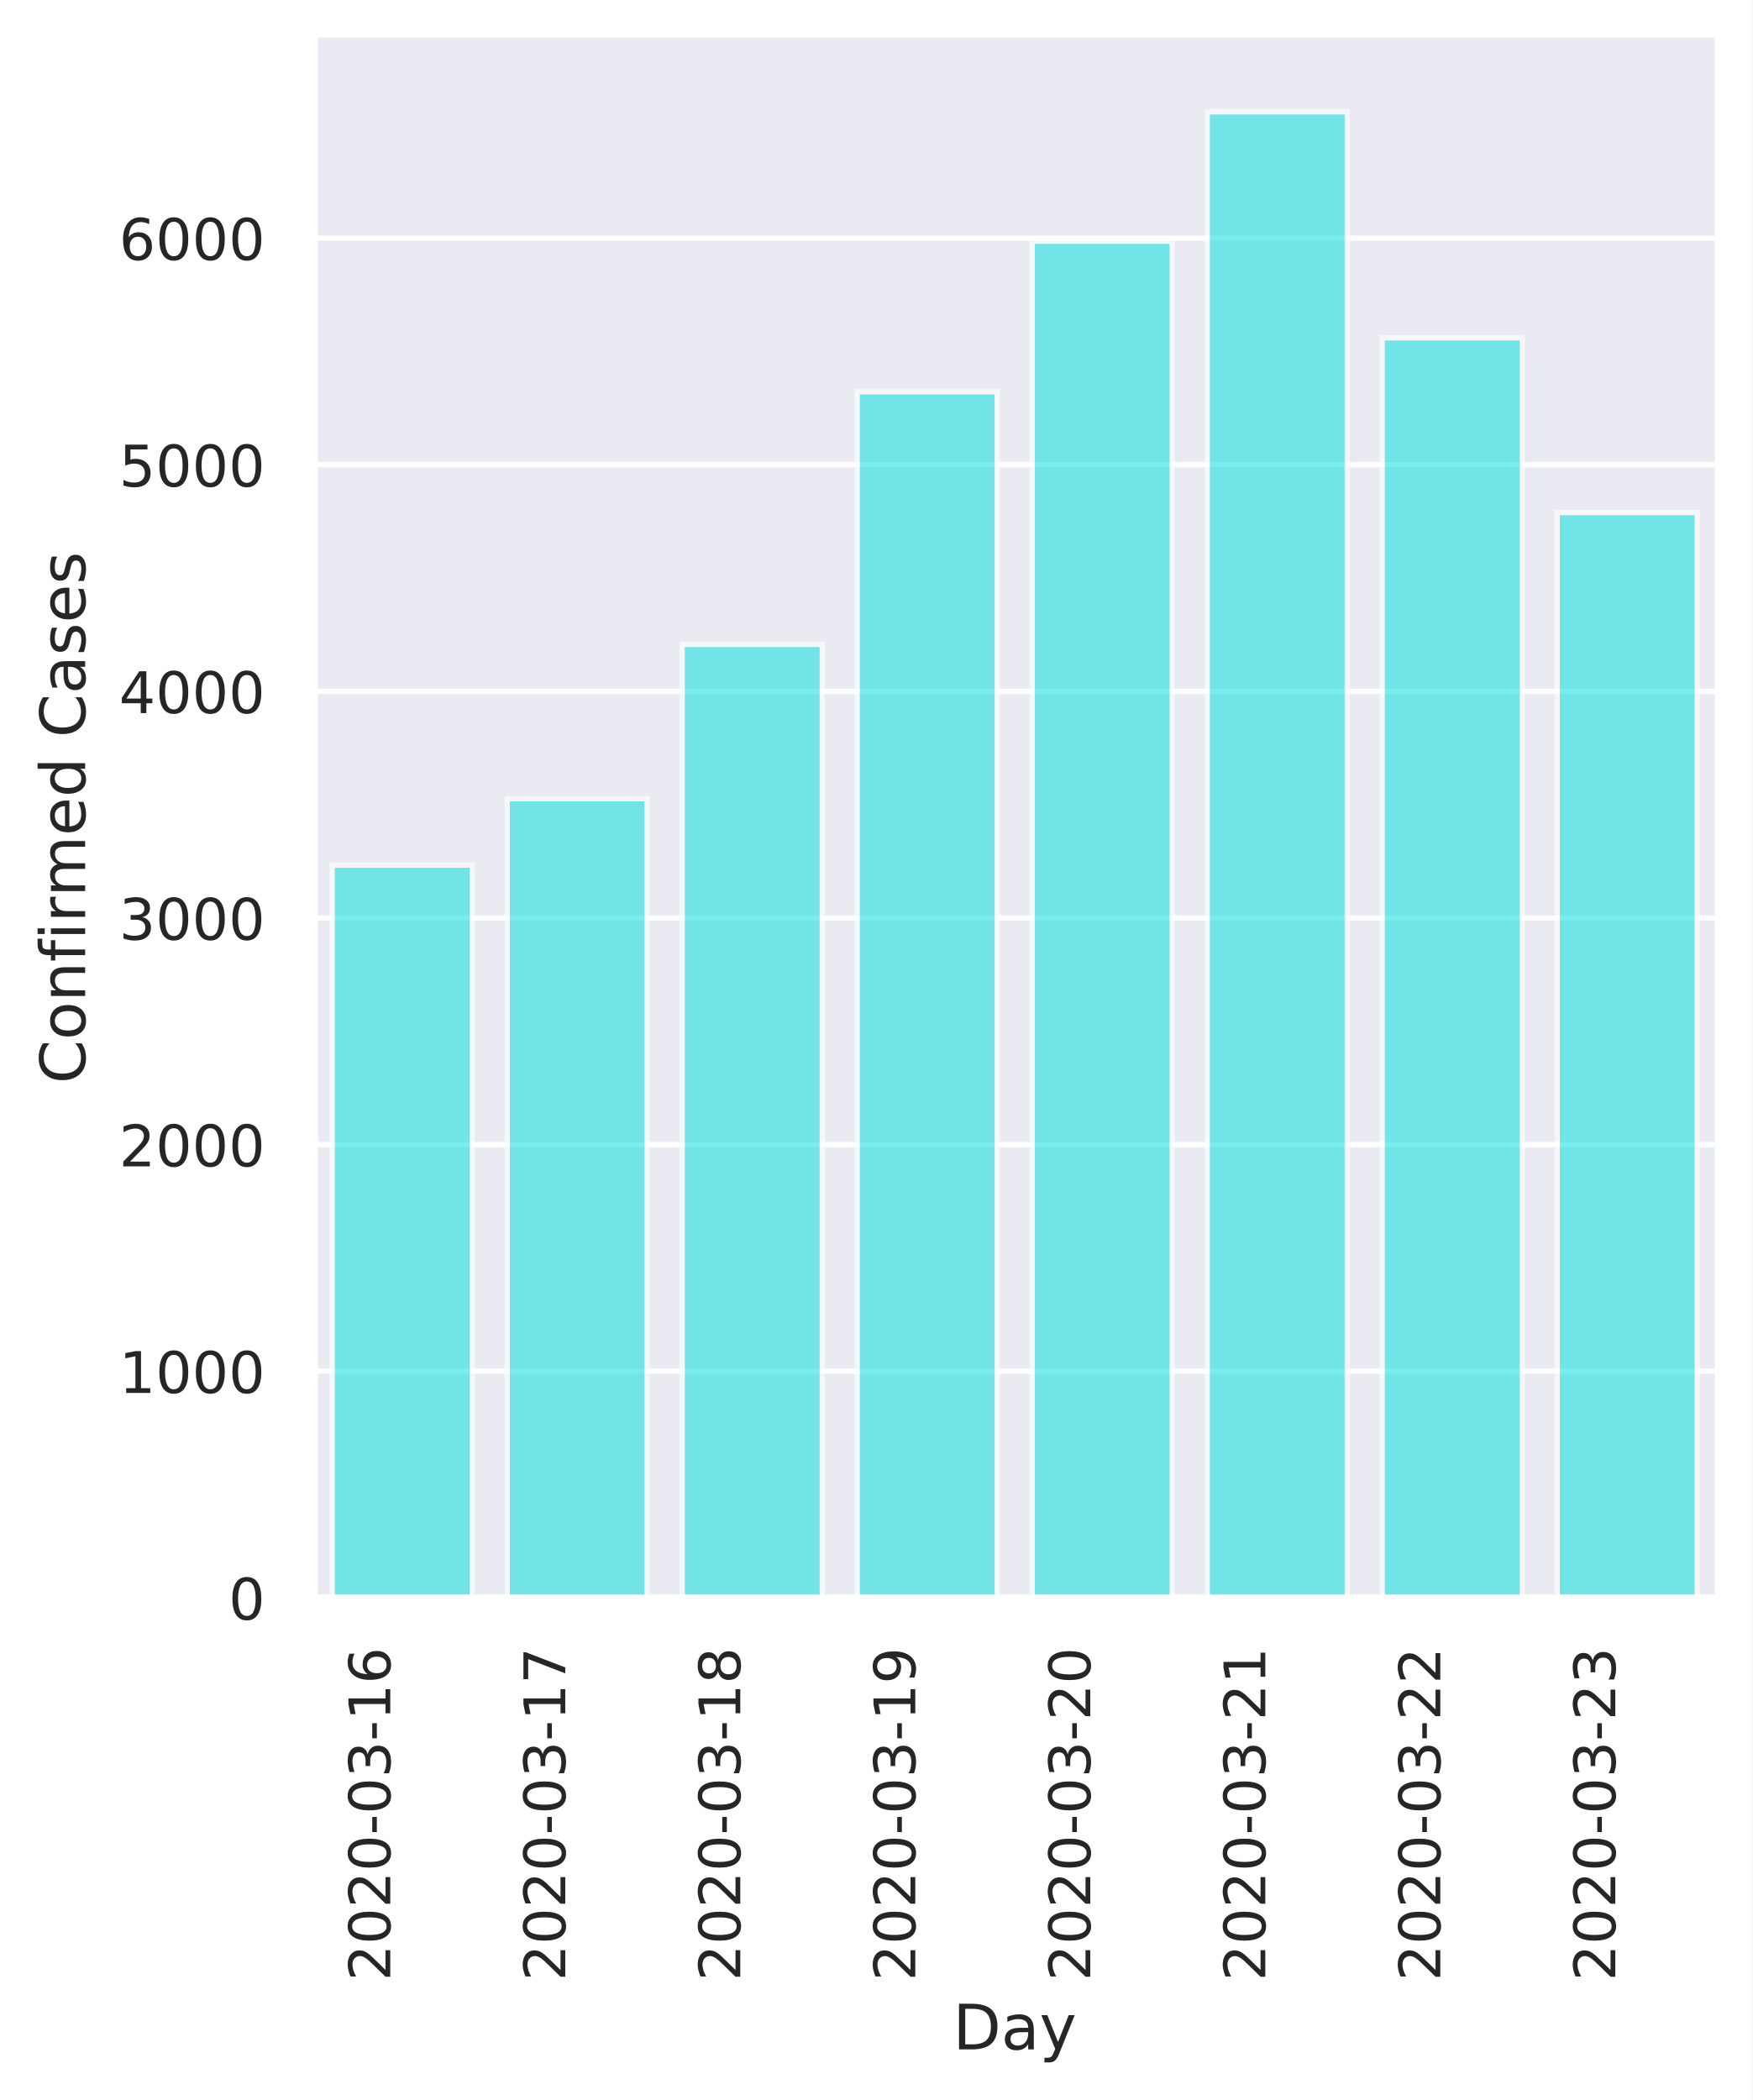
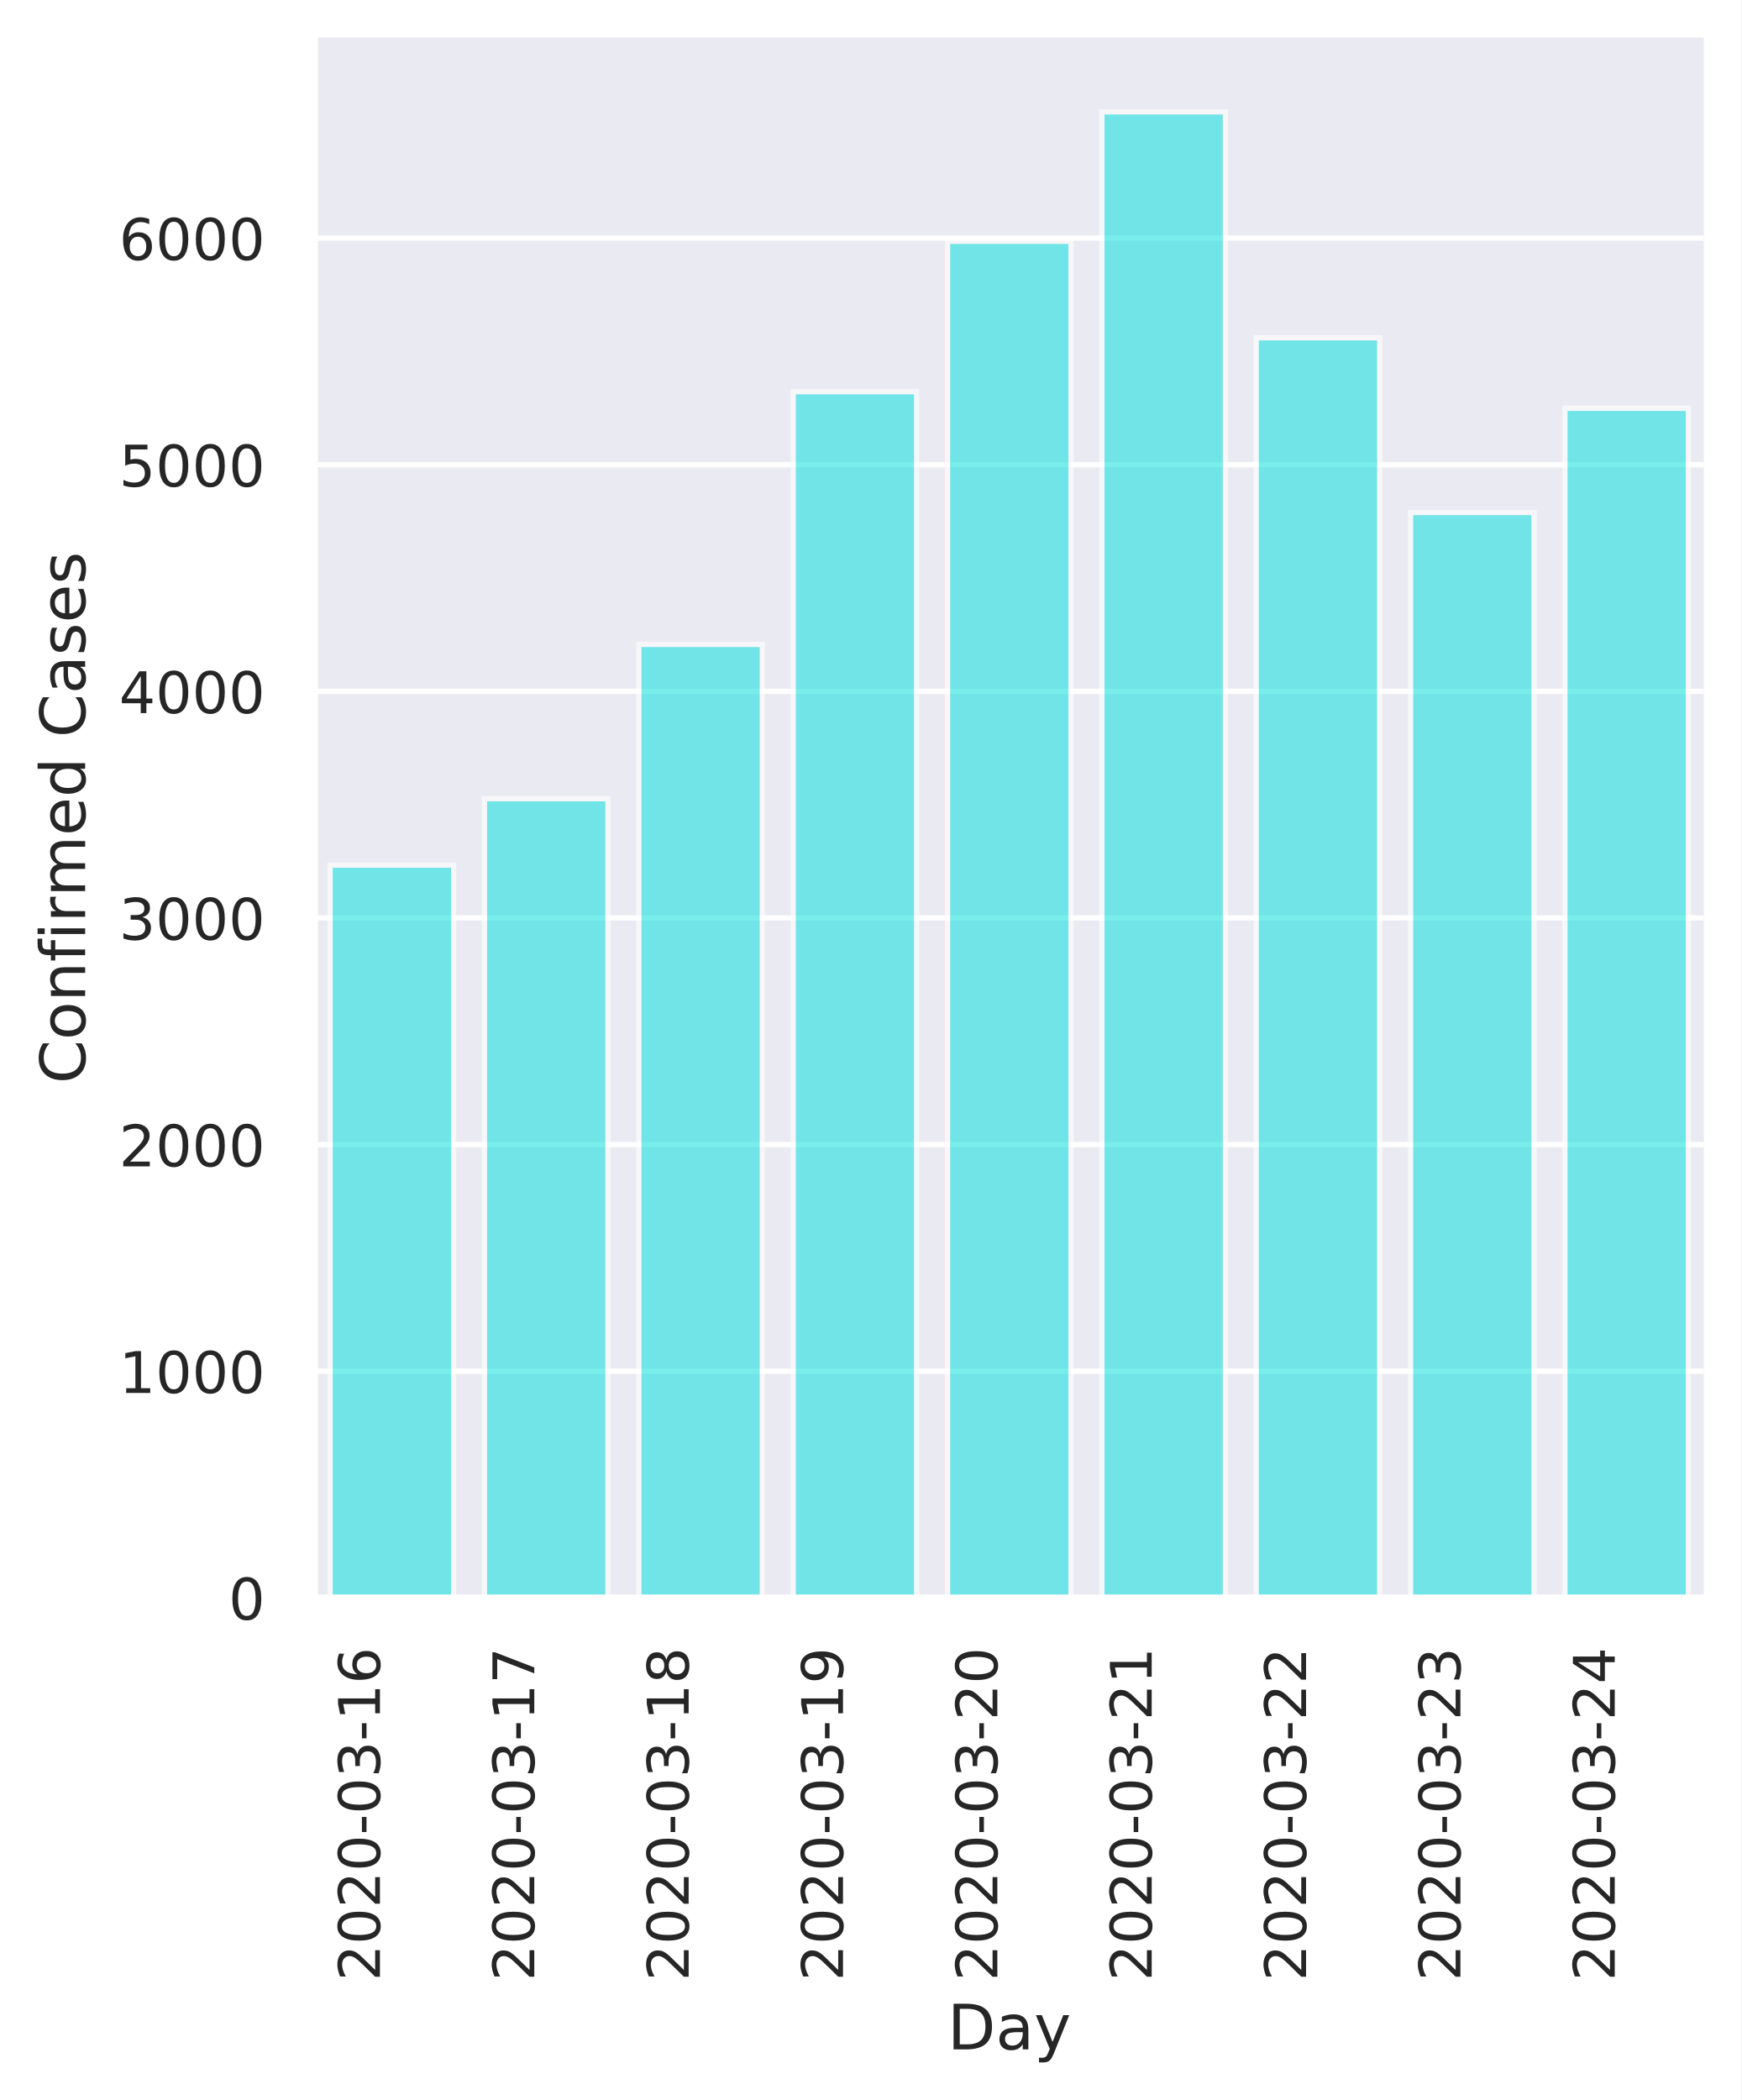
- <svg xmlns="http://www.w3.org/2000/svg" xmlns:xlink="http://www.w3.org/1999/xlink" height="402.421pt" version="1.1" viewBox="0 0 335.81 402.421" width="335.81pt">
+ <svg xmlns="http://www.w3.org/2000/svg" xmlns:xlink="http://www.w3.org/1999/xlink" height="402.421pt" version="1.1" viewBox="0 0 333.738 402.421" width="333.738pt">
  <defs>
    <style type="text/css">
*{stroke-linecap:butt;stroke-linejoin:round;}
  </style>
  </defs>
  <g id="figure_1">
    <g id="patch_1">
-       <path d="M 0 402.421  L 335.81 402.421  L 335.81 0  L 0 0  z " style="fill:#ffffff;" />
+       <path d="M 0 402.421  L 333.738 402.421  L 333.738 0  L 0 0  z " style="fill:#ffffff;" />
    </g>
    <g id="axes_1">
      <g id="patch_2">
-         <path d="M 60.309 306.18  L 328.61 306.18  L 328.61 7.2  L 60.309 7.2  z " style="fill:#eaeaf2;" />
+         <path d="M 60.309 306.18  L 326.538 306.18  L 326.538 7.2  L 60.309 7.2  z " style="fill:#eaeaf2;" />
      </g>
      <g id="matplotlib.axis_1">
        <g id="xtick_1">
          <g id="text_1">
            <defs>
              <path d="M 19.188 8.297  L 53.609 8.297  L 53.609 0  L 7.328 0  L 7.328 8.297  Q 12.938 14.109 22.625 23.891  Q 32.328 33.688 34.812 36.531  Q 39.547 41.844 41.422 45.531  Q 43.312 49.219 43.312 52.781  Q 43.312 58.594 39.234 62.25  Q 35.156 65.922 28.609 65.922  Q 23.969 65.922 18.812 64.312  Q 13.672 62.703 7.812 59.422  L 7.812 69.391  Q 13.766 71.781 18.938 73  Q 24.125 74.219 28.422 74.219  Q 39.75 74.219 46.484 68.547  Q 53.219 62.891 53.219 53.422  Q 53.219 48.922 51.531 44.891  Q 49.859 40.875 45.406 35.406  Q 44.188 33.984 37.641 27.219  Q 31.109 20.453 19.188 8.297  z " id="DejaVuSans-50" />
              <path d="M 31.781 66.406  Q 24.172 66.406 20.328 58.906  Q 16.5 51.422 16.5 36.375  Q 16.5 21.391 20.328 13.891  Q 24.172 6.391 31.781 6.391  Q 39.453 6.391 43.281 13.891  Q 47.125 21.391 47.125 36.375  Q 47.125 51.422 43.281 58.906  Q 39.453 66.406 31.781 66.406  z M 31.781 74.219  Q 44.047 74.219 50.516 64.516  Q 56.984 54.828 56.984 36.375  Q 56.984 17.969 50.516 8.266  Q 44.047 -1.422 31.781 -1.422  Q 19.531 -1.422 13.062 8.266  Q 6.594 17.969 6.594 36.375  Q 6.594 54.828 13.062 64.516  Q 19.531 74.219 31.781 74.219  z " id="DejaVuSans-48" />
              <path d="M 4.891 31.391  L 31.203 31.391  L 31.203 23.391  L 4.891 23.391  z " id="DejaVuSans-45" />
              <path d="M 40.578 39.312  Q 47.656 37.797 51.625 33  Q 55.609 28.219 55.609 21.188  Q 55.609 10.406 48.188 4.484  Q 40.766 -1.422 27.094 -1.422  Q 22.516 -1.422 17.656 -0.516  Q 12.797 0.391 7.625 2.203  L 7.625 11.719  Q 11.719 9.328 16.594 8.109  Q 21.484 6.891 26.812 6.891  Q 36.078 6.891 40.938 10.547  Q 45.797 14.203 45.797 21.188  Q 45.797 27.641 41.281 31.266  Q 36.766 34.906 28.719 34.906  L 20.219 34.906  L 20.219 43.016  L 29.109 43.016  Q 36.375 43.016 40.234 45.922  Q 44.094 48.828 44.094 54.297  Q 44.094 59.906 40.109 62.906  Q 36.141 65.922 28.719 65.922  Q 24.656 65.922 20.016 65.031  Q 15.375 64.156 9.812 62.312  L 9.812 71.094  Q 15.438 72.656 20.344 73.438  Q 25.25 74.219 29.594 74.219  Q 40.828 74.219 47.359 69.109  Q 53.906 64.016 53.906 55.328  Q 53.906 49.266 50.438 45.094  Q 46.969 40.922 40.578 39.312  z " id="DejaVuSans-51" />
              <path d="M 12.406 8.297  L 28.516 8.297  L 28.516 63.922  L 10.984 60.406  L 10.984 69.391  L 28.422 72.906  L 38.281 72.906  L 38.281 8.297  L 54.391 8.297  L 54.391 0  L 12.406 0  z " id="DejaVuSans-49" />
              <path d="M 33.016 40.375  Q 26.375 40.375 22.484 35.828  Q 18.609 31.297 18.609 23.391  Q 18.609 15.531 22.484 10.953  Q 26.375 6.391 33.016 6.391  Q 39.656 6.391 43.531 10.953  Q 47.406 15.531 47.406 23.391  Q 47.406 31.297 43.531 35.828  Q 39.656 40.375 33.016 40.375  z M 52.594 71.297  L 52.594 62.312  Q 48.875 64.062 45.094 64.984  Q 41.312 65.922 37.594 65.922  Q 27.828 65.922 22.672 59.328  Q 17.531 52.734 16.797 39.406  Q 19.672 43.656 24.016 45.922  Q 28.375 48.188 33.594 48.188  Q 44.578 48.188 50.953 41.516  Q 57.328 34.859 57.328 23.391  Q 57.328 12.156 50.688 5.359  Q 44.047 -1.422 33.016 -1.422  Q 20.359 -1.422 13.672 8.266  Q 6.984 17.969 6.984 36.375  Q 6.984 53.656 15.188 63.938  Q 23.391 74.219 37.203 74.219  Q 40.922 74.219 44.703 73.484  Q 48.484 72.75 52.594 71.297  z " id="DejaVuSans-54" />
            </defs>
-             <g style="fill:#262626;" transform="translate(74.7899 379.6072)rotate(-90)scale(0.11 -0.11)">
+             <g style="fill:#262626;" transform="translate(72.81163 379.6072)rotate(-90)scale(0.11 -0.11)">
              <use xlink:href="#DejaVuSans-50" />
              <use x="63.623" xlink:href="#DejaVuSans-48" />
              <use x="127.246" xlink:href="#DejaVuSans-50" />
              <use x="190.869" xlink:href="#DejaVuSans-48" />
              <use x="254.492" xlink:href="#DejaVuSans-45" />
              <use x="290.576" xlink:href="#DejaVuSans-48" />
              <use x="354.199" xlink:href="#DejaVuSans-51" />
              <use x="417.822" xlink:href="#DejaVuSans-45" />
              <use x="453.906" xlink:href="#DejaVuSans-49" />
              <use x="517.529" xlink:href="#DejaVuSans-54" />
            </g>
          </g>
        </g>
        <g id="xtick_2">
          <g id="text_2">
            <defs>
              <path d="M 8.203 72.906  L 55.078 72.906  L 55.078 68.703  L 28.609 0  L 18.312 0  L 43.219 64.594  L 8.203 64.594  z " id="DejaVuSans-55" />
            </defs>
-             <g style="fill:#262626;" transform="translate(108.3275 379.6072)rotate(-90)scale(0.11 -0.11)">
+             <g style="fill:#262626;" transform="translate(102.3927 379.6072)rotate(-90)scale(0.11 -0.11)">
              <use xlink:href="#DejaVuSans-50" />
              <use x="63.623" xlink:href="#DejaVuSans-48" />
              <use x="127.246" xlink:href="#DejaVuSans-50" />
              <use x="190.869" xlink:href="#DejaVuSans-48" />
              <use x="254.492" xlink:href="#DejaVuSans-45" />
              <use x="290.576" xlink:href="#DejaVuSans-48" />
              <use x="354.199" xlink:href="#DejaVuSans-51" />
              <use x="417.822" xlink:href="#DejaVuSans-45" />
              <use x="453.906" xlink:href="#DejaVuSans-49" />
              <use x="517.529" xlink:href="#DejaVuSans-55" />
            </g>
          </g>
        </g>
        <g id="xtick_3">
          <g id="text_3">
            <defs>
              <path d="M 31.781 34.625  Q 24.75 34.625 20.719 30.859  Q 16.703 27.094 16.703 20.516  Q 16.703 13.922 20.719 10.156  Q 24.75 6.391 31.781 6.391  Q 38.812 6.391 42.859 10.172  Q 46.922 13.969 46.922 20.516  Q 46.922 27.094 42.891 30.859  Q 38.875 34.625 31.781 34.625  z M 21.922 38.812  Q 15.578 40.375 12.031 44.719  Q 8.5 49.078 8.5 55.328  Q 8.5 64.062 14.719 69.141  Q 20.953 74.219 31.781 74.219  Q 42.672 74.219 48.875 69.141  Q 55.078 64.062 55.078 55.328  Q 55.078 49.078 51.531 44.719  Q 48 40.375 41.703 38.812  Q 48.828 37.156 52.797 32.312  Q 56.781 27.484 56.781 20.516  Q 56.781 9.906 50.312 4.234  Q 43.844 -1.422 31.781 -1.422  Q 19.734 -1.422 13.25 4.234  Q 6.781 9.906 6.781 20.516  Q 6.781 27.484 10.781 32.312  Q 14.797 37.156 21.922 38.812  z M 18.312 54.391  Q 18.312 48.734 21.844 45.562  Q 25.391 42.391 31.781 42.391  Q 38.141 42.391 41.719 45.562  Q 45.312 48.734 45.312 54.391  Q 45.312 60.062 41.719 63.234  Q 38.141 66.406 31.781 66.406  Q 25.391 66.406 21.844 63.234  Q 18.312 60.062 18.312 54.391  z " id="DejaVuSans-56" />
            </defs>
-             <g style="fill:#262626;" transform="translate(141.8651 379.6072)rotate(-90)scale(0.11 -0.11)">
+             <g style="fill:#262626;" transform="translate(131.9738 379.6072)rotate(-90)scale(0.11 -0.11)">
              <use xlink:href="#DejaVuSans-50" />
              <use x="63.623" xlink:href="#DejaVuSans-48" />
              <use x="127.246" xlink:href="#DejaVuSans-50" />
              <use x="190.869" xlink:href="#DejaVuSans-48" />
              <use x="254.492" xlink:href="#DejaVuSans-45" />
              <use x="290.576" xlink:href="#DejaVuSans-48" />
              <use x="354.199" xlink:href="#DejaVuSans-51" />
              <use x="417.822" xlink:href="#DejaVuSans-45" />
              <use x="453.906" xlink:href="#DejaVuSans-49" />
              <use x="517.529" xlink:href="#DejaVuSans-56" />
            </g>
          </g>
        </g>
        <g id="xtick_4">
          <g id="text_4">
            <defs>
              <path d="M 10.984 1.516  L 10.984 10.5  Q 14.703 8.734 18.5 7.812  Q 22.312 6.891 25.984 6.891  Q 35.75 6.891 40.891 13.453  Q 46.047 20.016 46.781 33.406  Q 43.953 29.203 39.594 26.953  Q 35.25 24.703 29.984 24.703  Q 19.047 24.703 12.672 31.312  Q 6.297 37.938 6.297 49.422  Q 6.297 60.641 12.938 67.422  Q 19.578 74.219 30.609 74.219  Q 43.266 74.219 49.922 64.516  Q 56.594 54.828 56.594 36.375  Q 56.594 19.141 48.406 8.859  Q 40.234 -1.422 26.422 -1.422  Q 22.703 -1.422 18.891 -0.688  Q 15.094 0.047 10.984 1.516  z M 30.609 32.422  Q 37.25 32.422 41.125 36.953  Q 45.016 41.5 45.016 49.422  Q 45.016 57.281 41.125 61.844  Q 37.25 66.406 30.609 66.406  Q 23.969 66.406 20.094 61.844  Q 16.219 57.281 16.219 49.422  Q 16.219 41.5 20.094 36.953  Q 23.969 32.422 30.609 32.422  z " id="DejaVuSans-57" />
            </defs>
-             <g style="fill:#262626;" transform="translate(175.4028 379.6072)rotate(-90)scale(0.11 -0.11)">
+             <g style="fill:#262626;" transform="translate(161.5549 379.6072)rotate(-90)scale(0.11 -0.11)">
              <use xlink:href="#DejaVuSans-50" />
              <use x="63.623" xlink:href="#DejaVuSans-48" />
              <use x="127.246" xlink:href="#DejaVuSans-50" />
              <use x="190.869" xlink:href="#DejaVuSans-48" />
              <use x="254.492" xlink:href="#DejaVuSans-45" />
              <use x="290.576" xlink:href="#DejaVuSans-48" />
              <use x="354.199" xlink:href="#DejaVuSans-51" />
              <use x="417.822" xlink:href="#DejaVuSans-45" />
              <use x="453.906" xlink:href="#DejaVuSans-49" />
              <use x="517.529" xlink:href="#DejaVuSans-57" />
            </g>
          </g>
        </g>
        <g id="xtick_5">
          <g id="text_5">
-             <g style="fill:#262626;" transform="translate(208.9404 379.6072)rotate(-90)scale(0.11 -0.11)">
+             <g style="fill:#262626;" transform="translate(191.136 379.6072)rotate(-90)scale(0.11 -0.11)">
              <use xlink:href="#DejaVuSans-50" />
              <use x="63.623" xlink:href="#DejaVuSans-48" />
              <use x="127.246" xlink:href="#DejaVuSans-50" />
              <use x="190.869" xlink:href="#DejaVuSans-48" />
              <use x="254.492" xlink:href="#DejaVuSans-45" />
              <use x="290.576" xlink:href="#DejaVuSans-48" />
              <use x="354.199" xlink:href="#DejaVuSans-51" />
              <use x="417.822" xlink:href="#DejaVuSans-45" />
              <use x="453.906" xlink:href="#DejaVuSans-50" />
              <use x="517.529" xlink:href="#DejaVuSans-48" />
            </g>
          </g>
        </g>
        <g id="xtick_6">
          <g id="text_6">
-             <g style="fill:#262626;" transform="translate(242.478 379.6072)rotate(-90)scale(0.11 -0.11)">
+             <g style="fill:#262626;" transform="translate(220.717 379.6072)rotate(-90)scale(0.11 -0.11)">
              <use xlink:href="#DejaVuSans-50" />
              <use x="63.623" xlink:href="#DejaVuSans-48" />
              <use x="127.246" xlink:href="#DejaVuSans-50" />
              <use x="190.869" xlink:href="#DejaVuSans-48" />
              <use x="254.492" xlink:href="#DejaVuSans-45" />
              <use x="290.576" xlink:href="#DejaVuSans-48" />
              <use x="354.199" xlink:href="#DejaVuSans-51" />
              <use x="417.822" xlink:href="#DejaVuSans-45" />
              <use x="453.906" xlink:href="#DejaVuSans-50" />
              <use x="517.529" xlink:href="#DejaVuSans-49" />
            </g>
          </g>
        </g>
        <g id="xtick_7">
          <g id="text_7">
-             <g style="fill:#262626;" transform="translate(276.0156 379.6072)rotate(-90)scale(0.11 -0.11)">
+             <g style="fill:#262626;" transform="translate(250.2981 379.6072)rotate(-90)scale(0.11 -0.11)">
              <use xlink:href="#DejaVuSans-50" />
              <use x="63.623" xlink:href="#DejaVuSans-48" />
              <use x="127.246" xlink:href="#DejaVuSans-50" />
              <use x="190.869" xlink:href="#DejaVuSans-48" />
              <use x="254.492" xlink:href="#DejaVuSans-45" />
              <use x="290.576" xlink:href="#DejaVuSans-48" />
              <use x="354.199" xlink:href="#DejaVuSans-51" />
              <use x="417.822" xlink:href="#DejaVuSans-45" />
              <use x="453.906" xlink:href="#DejaVuSans-50" />
              <use x="517.529" xlink:href="#DejaVuSans-50" />
            </g>
          </g>
        </g>
        <g id="xtick_8">
          <g id="text_8">
-             <g style="fill:#262626;" transform="translate(309.5532 379.6072)rotate(-90)scale(0.11 -0.11)">
+             <g style="fill:#262626;" transform="translate(279.8792 379.6072)rotate(-90)scale(0.11 -0.11)">
              <use xlink:href="#DejaVuSans-50" />
              <use x="63.623" xlink:href="#DejaVuSans-48" />
              <use x="127.246" xlink:href="#DejaVuSans-50" />
              <use x="190.869" xlink:href="#DejaVuSans-48" />
              <use x="254.492" xlink:href="#DejaVuSans-45" />
              <use x="290.576" xlink:href="#DejaVuSans-48" />
              <use x="354.199" xlink:href="#DejaVuSans-51" />
              <use x="417.822" xlink:href="#DejaVuSans-45" />
              <use x="453.906" xlink:href="#DejaVuSans-50" />
              <use x="517.529" xlink:href="#DejaVuSans-51" />
            </g>
          </g>
        </g>
-         <g id="text_9">
+         <g id="xtick_9">
+           <g id="text_9">
+             <defs>
+               <path d="M 37.797 64.312  L 12.891 25.391  L 37.797 25.391  z M 35.203 72.906  L 47.609 72.906  L 47.609 25.391  L 58.016 25.391  L 58.016 17.188  L 47.609 17.188  L 47.609 0  L 37.797 0  L 37.797 17.188  L 4.891 17.188  L 4.891 26.703  z " id="DejaVuSans-52" />
+             </defs>
+             <g style="fill:#262626;" transform="translate(309.4603 379.6072)rotate(-90)scale(0.11 -0.11)">
+               <use xlink:href="#DejaVuSans-50" />
+               <use x="63.623" xlink:href="#DejaVuSans-48" />
+               <use x="127.246" xlink:href="#DejaVuSans-50" />
+               <use x="190.869" xlink:href="#DejaVuSans-48" />
+               <use x="254.492" xlink:href="#DejaVuSans-45" />
+               <use x="290.576" xlink:href="#DejaVuSans-48" />
+               <use x="354.199" xlink:href="#DejaVuSans-51" />
+               <use x="417.822" xlink:href="#DejaVuSans-45" />
+               <use x="453.906" xlink:href="#DejaVuSans-50" />
+               <use x="517.529" xlink:href="#DejaVuSans-52" />
+             </g>
+           </g>
+         </g>
+         <g id="text_10">
          <defs>
            <path d="M 19.672 64.797  L 19.672 8.109  L 31.594 8.109  Q 46.688 8.109 53.688 14.938  Q 60.688 21.781 60.688 36.531  Q 60.688 51.172 53.688 57.984  Q 46.688 64.797 31.594 64.797  z M 9.812 72.906  L 30.078 72.906  Q 51.266 72.906 61.172 64.094  Q 71.094 55.281 71.094 36.531  Q 71.094 17.672 61.125 8.828  Q 51.172 0 30.078 0  L 9.812 0  z " id="DejaVuSans-68" />
            <path d="M 34.281 27.484  Q 23.391 27.484 19.188 25  Q 14.984 22.516 14.984 16.5  Q 14.984 11.719 18.141 8.906  Q 21.297 6.109 26.703 6.109  Q 34.188 6.109 38.703 11.406  Q 43.219 16.703 43.219 25.484  L 43.219 27.484  z M 52.203 31.203  L 52.203 0  L 43.219 0  L 43.219 8.297  Q 40.141 3.328 35.547 0.953  Q 30.953 -1.422 24.312 -1.422  Q 15.922 -1.422 10.953 3.297  Q 6 8.016 6 15.922  Q 6 25.141 12.172 29.828  Q 18.359 34.516 30.609 34.516  L 43.219 34.516  L 43.219 35.406  Q 43.219 41.609 39.141 45  Q 35.062 48.391 27.688 48.391  Q 23 48.391 18.547 47.266  Q 14.109 46.141 10.016 43.891  L 10.016 52.203  Q 14.938 54.109 19.578 55.047  Q 24.219 56 28.609 56  Q 40.484 56 46.344 49.844  Q 52.203 43.703 52.203 31.203  z " id="DejaVuSans-97" />
            <path d="M 32.172 -5.078  Q 28.375 -14.844 24.75 -17.812  Q 21.141 -20.797 15.094 -20.797  L 7.906 -20.797  L 7.906 -13.281  L 13.188 -13.281  Q 16.891 -13.281 18.938 -11.516  Q 21 -9.766 23.484 -3.219  L 25.094 0.875  L 2.984 54.688  L 12.5 54.688  L 29.594 11.922  L 46.688 54.688  L 56.203 54.688  z " id="DejaVuSans-121" />
          </defs>
-           <g style="fill:#262626;" transform="translate(182.6111 392.7253)scale(0.12 -0.12)">
+           <g style="fill:#262626;" transform="translate(181.5755 392.7253)scale(0.12 -0.12)">
            <use xlink:href="#DejaVuSans-68" />
            <use x="77.002" xlink:href="#DejaVuSans-97" />
            <use x="138.281" xlink:href="#DejaVuSans-121" />
          </g>
        </g>
      </g>
      <g id="matplotlib.axis_2">
        <g id="ytick_1">
          <g id="line2d_1">
-             <path clip-path="url(#pa2f8662aeb)" d="M 60.309 306.18  L 328.61 306.18  " style="fill:none;stroke:#ffffff;stroke-linecap:round;" />
-           </g>
-           <g id="text_10">
+             <path clip-path="url(#p6ecfb52e91)" d="M 60.309 306.18  L 326.538 306.18  " style="fill:none;stroke:#ffffff;stroke-linecap:round;" />
+           </g>
+           <g id="text_11">
            <g style="fill:#262626;" transform="translate(43.81 310.3591)scale(0.11 -0.11)">
              <use xlink:href="#DejaVuSans-48" />
            </g>
          </g>
        </g>
        <g id="ytick_2">
          <g id="line2d_2">
-             <path clip-path="url(#pa2f8662aeb)" d="M 60.309 262.754  L 328.61 262.754  " style="fill:none;stroke:#ffffff;stroke-linecap:round;" />
-           </g>
-           <g id="text_11">
+             <path clip-path="url(#p6ecfb52e91)" d="M 60.309 262.754  L 326.538 262.754  " style="fill:none;stroke:#ffffff;stroke-linecap:round;" />
+           </g>
+           <g id="text_12">
            <g style="fill:#262626;" transform="translate(22.81375 266.9334)scale(0.11 -0.11)">
              <use xlink:href="#DejaVuSans-49" />
              <use x="63.623" xlink:href="#DejaVuSans-48" />
              <use x="127.246" xlink:href="#DejaVuSans-48" />
              <use x="190.869" xlink:href="#DejaVuSans-48" />
            </g>
          </g>
        </g>
        <g id="ytick_3">
          <g id="line2d_3">
-             <path clip-path="url(#pa2f8662aeb)" d="M 60.309 219.328  L 328.61 219.328  " style="fill:none;stroke:#ffffff;stroke-linecap:round;" />
-           </g>
-           <g id="text_12">
+             <path clip-path="url(#p6ecfb52e91)" d="M 60.309 219.328  L 326.538 219.328  " style="fill:none;stroke:#ffffff;stroke-linecap:round;" />
+           </g>
+           <g id="text_13">
            <g style="fill:#262626;" transform="translate(22.81375 223.5076)scale(0.11 -0.11)">
              <use xlink:href="#DejaVuSans-50" />
              <use x="63.623" xlink:href="#DejaVuSans-48" />
              <use x="127.246" xlink:href="#DejaVuSans-48" />
              <use x="190.869" xlink:href="#DejaVuSans-48" />
            </g>
          </g>
        </g>
        <g id="ytick_4">
          <g id="line2d_4">
-             <path clip-path="url(#pa2f8662aeb)" d="M 60.309 175.903  L 328.61 175.903  " style="fill:none;stroke:#ffffff;stroke-linecap:round;" />
-           </g>
-           <g id="text_13">
+             <path clip-path="url(#p6ecfb52e91)" d="M 60.309 175.903  L 326.538 175.903  " style="fill:none;stroke:#ffffff;stroke-linecap:round;" />
+           </g>
+           <g id="text_14">
            <g style="fill:#262626;" transform="translate(22.81375 180.0818)scale(0.11 -0.11)">
              <use xlink:href="#DejaVuSans-51" />
              <use x="63.623" xlink:href="#DejaVuSans-48" />
              <use x="127.246" xlink:href="#DejaVuSans-48" />
              <use x="190.869" xlink:href="#DejaVuSans-48" />
            </g>
          </g>
        </g>
        <g id="ytick_5">
          <g id="line2d_5">
-             <path clip-path="url(#pa2f8662aeb)" d="M 60.309 132.477  L 328.61 132.477  " style="fill:none;stroke:#ffffff;stroke-linecap:round;" />
-           </g>
-           <g id="text_14">
-             <defs>
-               <path d="M 37.797 64.312  L 12.891 25.391  L 37.797 25.391  z M 35.203 72.906  L 47.609 72.906  L 47.609 25.391  L 58.016 25.391  L 58.016 17.188  L 47.609 17.188  L 47.609 0  L 37.797 0  L 37.797 17.188  L 4.891 17.188  L 4.891 26.703  z " id="DejaVuSans-52" />
-             </defs>
+             <path clip-path="url(#p6ecfb52e91)" d="M 60.309 132.477  L 326.538 132.477  " style="fill:none;stroke:#ffffff;stroke-linecap:round;" />
+           </g>
+           <g id="text_15">
            <g style="fill:#262626;" transform="translate(22.81375 136.656)scale(0.11 -0.11)">
              <use xlink:href="#DejaVuSans-52" />
              <use x="63.623" xlink:href="#DejaVuSans-48" />
              <use x="127.246" xlink:href="#DejaVuSans-48" />
              <use x="190.869" xlink:href="#DejaVuSans-48" />
            </g>
          </g>
        </g>
        <g id="ytick_6">
          <g id="line2d_6">
-             <path clip-path="url(#pa2f8662aeb)" d="M 60.309 89.051  L 328.61 89.051  " style="fill:none;stroke:#ffffff;stroke-linecap:round;" />
-           </g>
-           <g id="text_15">
+             <path clip-path="url(#p6ecfb52e91)" d="M 60.309 89.051  L 326.538 89.051  " style="fill:none;stroke:#ffffff;stroke-linecap:round;" />
+           </g>
+           <g id="text_16">
            <defs>
              <path d="M 10.797 72.906  L 49.516 72.906  L 49.516 64.594  L 19.828 64.594  L 19.828 46.734  Q 21.969 47.469 24.109 47.828  Q 26.266 48.188 28.422 48.188  Q 40.625 48.188 47.75 41.5  Q 54.891 34.812 54.891 23.391  Q 54.891 11.625 47.562 5.094  Q 40.234 -1.422 26.906 -1.422  Q 22.312 -1.422 17.547 -0.641  Q 12.797 0.141 7.719 1.703  L 7.719 11.625  Q 12.109 9.234 16.797 8.062  Q 21.484 6.891 26.703 6.891  Q 35.156 6.891 40.078 11.328  Q 45.016 15.766 45.016 23.391  Q 45.016 31 40.078 35.438  Q 35.156 39.891 26.703 39.891  Q 22.75 39.891 18.812 39.016  Q 14.891 38.141 10.797 36.281  z " id="DejaVuSans-53" />
            </defs>
            <g style="fill:#262626;" transform="translate(22.81375 93.23023)scale(0.11 -0.11)">
              <use xlink:href="#DejaVuSans-53" />
              <use x="63.623" xlink:href="#DejaVuSans-48" />
              <use x="127.246" xlink:href="#DejaVuSans-48" />
              <use x="190.869" xlink:href="#DejaVuSans-48" />
            </g>
          </g>
        </g>
        <g id="ytick_7">
          <g id="line2d_7">
-             <path clip-path="url(#pa2f8662aeb)" d="M 60.309 45.625  L 328.61 45.625  " style="fill:none;stroke:#ffffff;stroke-linecap:round;" />
-           </g>
-           <g id="text_16">
+             <path clip-path="url(#p6ecfb52e91)" d="M 60.309 45.625  L 326.538 45.625  " style="fill:none;stroke:#ffffff;stroke-linecap:round;" />
+           </g>
+           <g id="text_17">
            <g style="fill:#262626;" transform="translate(22.81375 49.80444)scale(0.11 -0.11)">
              <use xlink:href="#DejaVuSans-54" />
              <use x="63.623" xlink:href="#DejaVuSans-48" />
              <use x="127.246" xlink:href="#DejaVuSans-48" />
              <use x="190.869" xlink:href="#DejaVuSans-48" />
            </g>
          </g>
        </g>
-         <g id="text_17">
+         <g id="text_18">
          <defs>
            <path d="M 64.406 67.281  L 64.406 56.891  Q 59.422 61.531 53.781 63.812  Q 48.141 66.109 41.797 66.109  Q 29.297 66.109 22.656 58.469  Q 16.016 50.828 16.016 36.375  Q 16.016 21.969 22.656 14.328  Q 29.297 6.688 41.797 6.688  Q 48.141 6.688 53.781 8.984  Q 59.422 11.281 64.406 15.922  L 64.406 5.609  Q 59.234 2.094 53.438 0.328  Q 47.656 -1.422 41.219 -1.422  Q 24.656 -1.422 15.125 8.703  Q 5.609 18.844 5.609 36.375  Q 5.609 53.953 15.125 64.078  Q 24.656 74.219 41.219 74.219  Q 47.75 74.219 53.531 72.484  Q 59.328 70.75 64.406 67.281  z " id="DejaVuSans-67" />
            <path d="M 30.609 48.391  Q 23.391 48.391 19.188 42.75  Q 14.984 37.109 14.984 27.297  Q 14.984 17.484 19.156 11.844  Q 23.344 6.203 30.609 6.203  Q 37.797 6.203 41.984 11.859  Q 46.188 17.531 46.188 27.297  Q 46.188 37.016 41.984 42.703  Q 37.797 48.391 30.609 48.391  z M 30.609 56  Q 42.328 56 49.016 48.375  Q 55.719 40.766 55.719 27.297  Q 55.719 13.875 49.016 6.219  Q 42.328 -1.422 30.609 -1.422  Q 18.844 -1.422 12.172 6.219  Q 5.516 13.875 5.516 27.297  Q 5.516 40.766 12.172 48.375  Q 18.844 56 30.609 56  z " id="DejaVuSans-111" />
            <path d="M 54.891 33.016  L 54.891 0  L 45.906 0  L 45.906 32.719  Q 45.906 40.484 42.875 44.328  Q 39.844 48.188 33.797 48.188  Q 26.516 48.188 22.312 43.547  Q 18.109 38.922 18.109 30.906  L 18.109 0  L 9.078 0  L 9.078 54.688  L 18.109 54.688  L 18.109 46.188  Q 21.344 51.125 25.703 53.562  Q 30.078 56 35.797 56  Q 45.219 56 50.047 50.172  Q 54.891 44.344 54.891 33.016  z " id="DejaVuSans-110" />
            <path d="M 37.109 75.984  L 37.109 68.5  L 28.516 68.5  Q 23.688 68.5 21.797 66.547  Q 19.922 64.594 19.922 59.516  L 19.922 54.688  L 34.719 54.688  L 34.719 47.703  L 19.922 47.703  L 19.922 0  L 10.891 0  L 10.891 47.703  L 2.297 47.703  L 2.297 54.688  L 10.891 54.688  L 10.891 58.5  Q 10.891 67.625 15.141 71.797  Q 19.391 75.984 28.609 75.984  z " id="DejaVuSans-102" />
            <path d="M 9.422 54.688  L 18.406 54.688  L 18.406 0  L 9.422 0  z M 9.422 75.984  L 18.406 75.984  L 18.406 64.594  L 9.422 64.594  z " id="DejaVuSans-105" />
            <path d="M 41.109 46.297  Q 39.594 47.172 37.812 47.578  Q 36.031 48 33.891 48  Q 26.266 48 22.188 43.047  Q 18.109 38.094 18.109 28.812  L 18.109 0  L 9.078 0  L 9.078 54.688  L 18.109 54.688  L 18.109 46.188  Q 20.953 51.172 25.484 53.578  Q 30.031 56 36.531 56  Q 37.453 56 38.578 55.875  Q 39.703 55.766 41.062 55.516  z " id="DejaVuSans-114" />
            <path d="M 52 44.188  Q 55.375 50.25 60.062 53.125  Q 64.75 56 71.094 56  Q 79.641 56 84.281 50.016  Q 88.922 44.047 88.922 33.016  L 88.922 0  L 79.891 0  L 79.891 32.719  Q 79.891 40.578 77.094 44.375  Q 74.312 48.188 68.609 48.188  Q 61.625 48.188 57.562 43.547  Q 53.516 38.922 53.516 30.906  L 53.516 0  L 44.484 0  L 44.484 32.719  Q 44.484 40.625 41.703 44.406  Q 38.922 48.188 33.109 48.188  Q 26.219 48.188 22.156 43.531  Q 18.109 38.875 18.109 30.906  L 18.109 0  L 9.078 0  L 9.078 54.688  L 18.109 54.688  L 18.109 46.188  Q 21.188 51.219 25.484 53.609  Q 29.781 56 35.688 56  Q 41.656 56 45.828 52.969  Q 50 49.953 52 44.188  z " id="DejaVuSans-109" />
            <path d="M 56.203 29.594  L 56.203 25.203  L 14.891 25.203  Q 15.484 15.922 20.484 11.062  Q 25.484 6.203 34.422 6.203  Q 39.594 6.203 44.453 7.469  Q 49.312 8.734 54.109 11.281  L 54.109 2.781  Q 49.266 0.734 44.188 -0.344  Q 39.109 -1.422 33.891 -1.422  Q 20.797 -1.422 13.156 6.188  Q 5.516 13.812 5.516 26.812  Q 5.516 40.234 12.766 48.109  Q 20.016 56 32.328 56  Q 43.359 56 49.781 48.891  Q 56.203 41.797 56.203 29.594  z M 47.219 32.234  Q 47.125 39.594 43.094 43.984  Q 39.062 48.391 32.422 48.391  Q 24.906 48.391 20.391 44.141  Q 15.875 39.891 15.188 32.172  z " id="DejaVuSans-101" />
            <path d="M 45.406 46.391  L 45.406 75.984  L 54.391 75.984  L 54.391 0  L 45.406 0  L 45.406 8.203  Q 42.578 3.328 38.25 0.953  Q 33.938 -1.422 27.875 -1.422  Q 17.969 -1.422 11.734 6.484  Q 5.516 14.406 5.516 27.297  Q 5.516 40.188 11.734 48.094  Q 17.969 56 27.875 56  Q 33.938 56 38.25 53.625  Q 42.578 51.266 45.406 46.391  z M 14.797 27.297  Q 14.797 17.391 18.875 11.75  Q 22.953 6.109 30.078 6.109  Q 37.203 6.109 41.297 11.75  Q 45.406 17.391 45.406 27.297  Q 45.406 37.203 41.297 42.844  Q 37.203 48.484 30.078 48.484  Q 22.953 48.484 18.875 42.844  Q 14.797 37.203 14.797 27.297  z " id="DejaVuSans-100" />
            <path id="DejaVuSans-32" />
            <path d="M 44.281 53.078  L 44.281 44.578  Q 40.484 46.531 36.375 47.5  Q 32.281 48.484 27.875 48.484  Q 21.188 48.484 17.844 46.438  Q 14.5 44.391 14.5 40.281  Q 14.5 37.156 16.891 35.375  Q 19.281 33.594 26.516 31.984  L 29.594 31.297  Q 39.156 29.25 43.188 25.516  Q 47.219 21.781 47.219 15.094  Q 47.219 7.469 41.188 3.016  Q 35.156 -1.422 24.609 -1.422  Q 20.219 -1.422 15.453 -0.562  Q 10.688 0.297 5.422 2  L 5.422 11.281  Q 10.406 8.688 15.234 7.391  Q 20.062 6.109 24.812 6.109  Q 31.156 6.109 34.562 8.281  Q 37.984 10.453 37.984 14.406  Q 37.984 18.062 35.516 20.016  Q 33.062 21.969 24.703 23.781  L 21.578 24.516  Q 13.234 26.266 9.516 29.906  Q 5.812 33.547 5.812 39.891  Q 5.812 47.609 11.281 51.797  Q 16.75 56 26.812 56  Q 31.781 56 36.172 55.266  Q 40.578 54.547 44.281 53.078  z " id="DejaVuSans-115" />
          </defs>
          <g style="fill:#262626;" transform="translate(16.31812 207.66)rotate(-90)scale(0.12 -0.12)">
            <use xlink:href="#DejaVuSans-67" />
            <use x="69.824" xlink:href="#DejaVuSans-111" />
            <use x="131.006" xlink:href="#DejaVuSans-110" />
            <use x="194.385" xlink:href="#DejaVuSans-102" />
            <use x="229.59" xlink:href="#DejaVuSans-105" />
            <use x="257.373" xlink:href="#DejaVuSans-114" />
            <use x="298.471" xlink:href="#DejaVuSans-109" />
            <use x="395.883" xlink:href="#DejaVuSans-101" />
            <use x="457.406" xlink:href="#DejaVuSans-100" />
            <use x="520.883" xlink:href="#DejaVuSans-32" />
            <use x="552.67" xlink:href="#DejaVuSans-67" />
            <use x="622.494" xlink:href="#DejaVuSans-97" />
            <use x="683.773" xlink:href="#DejaVuSans-115" />
            <use x="735.873" xlink:href="#DejaVuSans-101" />
            <use x="797.396" xlink:href="#DejaVuSans-115" />
          </g>
        </g>
      </g>
      <g id="patch_3">
-         <path clip-path="url(#pa2f8662aeb)" d="M 63.663 306.18  L 90.493 306.18  L 90.493 165.784  L 63.663 165.784  z " style="fill:#20dfdf;opacity:0.6;stroke:#ffffff;stroke-linejoin:miter;" />
+         <path clip-path="url(#p6ecfb52e91)" d="M 63.267 306.18  L 86.932 306.18  L 86.932 165.784  L 63.267 165.784  z " style="fill:#20dfdf;opacity:0.6;stroke:#ffffff;stroke-linejoin:miter;" />
      </g>
      <g id="patch_4">
-         <path clip-path="url(#pa2f8662aeb)" d="M 97.2 306.18  L 124.03 306.18  L 124.03 153.061  L 97.2 153.061  z " style="fill:#20dfdf;opacity:0.6;stroke:#ffffff;stroke-linejoin:miter;" />
+         <path clip-path="url(#p6ecfb52e91)" d="M 92.848 306.18  L 116.513 306.18  L 116.513 153.061  L 92.848 153.061  z " style="fill:#20dfdf;opacity:0.6;stroke:#ffffff;stroke-linejoin:miter;" />
      </g>
      <g id="patch_5">
-         <path clip-path="url(#pa2f8662aeb)" d="M 130.738 306.18  L 157.568 306.18  L 157.568 123.488  L 130.738 123.488  z " style="fill:#20dfdf;opacity:0.6;stroke:#ffffff;stroke-linejoin:miter;" />
+         <path clip-path="url(#p6ecfb52e91)" d="M 122.429 306.18  L 146.094 306.18  L 146.094 123.488  L 122.429 123.488  z " style="fill:#20dfdf;opacity:0.6;stroke:#ffffff;stroke-linejoin:miter;" />
      </g>
      <g id="patch_6">
-         <path clip-path="url(#pa2f8662aeb)" d="M 164.275 306.18  L 191.105 306.18  L 191.105 75.068  L 164.275 75.068  z " style="fill:#20dfdf;opacity:0.6;stroke:#ffffff;stroke-linejoin:miter;" />
+         <path clip-path="url(#p6ecfb52e91)" d="M 152.01 306.18  L 175.675 306.18  L 175.675 75.068  L 152.01 75.068  z " style="fill:#20dfdf;opacity:0.6;stroke:#ffffff;stroke-linejoin:miter;" />
      </g>
      <g id="patch_7">
-         <path clip-path="url(#pa2f8662aeb)" d="M 197.813 306.18  L 224.643 306.18  L 224.643 46.233  L 197.813 46.233  z " style="fill:#20dfdf;opacity:0.6;stroke:#ffffff;stroke-linejoin:miter;" />
+         <path clip-path="url(#p6ecfb52e91)" d="M 181.591 306.18  L 205.256 306.18  L 205.256 46.233  L 181.591 46.233  z " style="fill:#20dfdf;opacity:0.6;stroke:#ffffff;stroke-linejoin:miter;" />
      </g>
      <g id="patch_8">
-         <path clip-path="url(#pa2f8662aeb)" d="M 231.351 306.18  L 258.181 306.18  L 258.181 21.437  L 231.351 21.437  z " style="fill:#20dfdf;opacity:0.6;stroke:#ffffff;stroke-linejoin:miter;" />
+         <path clip-path="url(#p6ecfb52e91)" d="M 211.172 306.18  L 234.837 306.18  L 234.837 21.437  L 211.172 21.437  z " style="fill:#20dfdf;opacity:0.6;stroke:#ffffff;stroke-linejoin:miter;" />
      </g>
      <g id="patch_9">
-         <path clip-path="url(#pa2f8662aeb)" d="M 264.888 306.18  L 291.718 306.18  L 291.718 64.733  L 264.888 64.733  z " style="fill:#20dfdf;opacity:0.6;stroke:#ffffff;stroke-linejoin:miter;" />
+         <path clip-path="url(#p6ecfb52e91)" d="M 240.753 306.18  L 264.418 306.18  L 264.418 64.733  L 240.753 64.733  z " style="fill:#20dfdf;opacity:0.6;stroke:#ffffff;stroke-linejoin:miter;" />
      </g>
      <g id="patch_10">
-         <path clip-path="url(#pa2f8662aeb)" d="M 298.426 306.18  L 325.256 306.18  L 325.256 98.214  L 298.426 98.214  z " style="fill:#20dfdf;opacity:0.6;stroke:#ffffff;stroke-linejoin:miter;" />
+         <path clip-path="url(#p6ecfb52e91)" d="M 270.334 306.18  L 293.999 306.18  L 293.999 98.214  L 270.334 98.214  z " style="fill:#20dfdf;opacity:0.6;stroke:#ffffff;stroke-linejoin:miter;" />
+       </g>
+       <g id="patch_11">
+         <path clip-path="url(#p6ecfb52e91)" d="M 299.916 306.18  L 323.58 306.18  L 323.58 78.238  L 299.916 78.238  z " style="fill:#20dfdf;opacity:0.6;stroke:#ffffff;stroke-linejoin:miter;" />
      </g>
      <g id="line2d_8">
-         <path clip-path="url(#pa2f8662aeb)" d="M 0 0  " style="fill:none;stroke:#424242;stroke-linecap:round;stroke-width:2.7;" />
+         <path clip-path="url(#p6ecfb52e91)" d="M 0 0  " style="fill:none;stroke:#424242;stroke-linecap:round;stroke-width:2.7;" />
      </g>
      <g id="line2d_9">
-         <path clip-path="url(#pa2f8662aeb)" d="M 0 0  " style="fill:none;stroke:#424242;stroke-linecap:round;stroke-width:2.7;" />
+         <path clip-path="url(#p6ecfb52e91)" d="M 0 0  " style="fill:none;stroke:#424242;stroke-linecap:round;stroke-width:2.7;" />
      </g>
      <g id="line2d_10">
-         <path clip-path="url(#pa2f8662aeb)" d="M 0 0  " style="fill:none;stroke:#424242;stroke-linecap:round;stroke-width:2.7;" />
+         <path clip-path="url(#p6ecfb52e91)" d="M 0 0  " style="fill:none;stroke:#424242;stroke-linecap:round;stroke-width:2.7;" />
      </g>
      <g id="line2d_11">
-         <path clip-path="url(#pa2f8662aeb)" d="M 0 0  " style="fill:none;stroke:#424242;stroke-linecap:round;stroke-width:2.7;" />
+         <path clip-path="url(#p6ecfb52e91)" d="M 0 0  " style="fill:none;stroke:#424242;stroke-linecap:round;stroke-width:2.7;" />
      </g>
      <g id="line2d_12">
-         <path clip-path="url(#pa2f8662aeb)" d="M 0 0  " style="fill:none;stroke:#424242;stroke-linecap:round;stroke-width:2.7;" />
+         <path clip-path="url(#p6ecfb52e91)" d="M 0 0  " style="fill:none;stroke:#424242;stroke-linecap:round;stroke-width:2.7;" />
      </g>
      <g id="line2d_13">
-         <path clip-path="url(#pa2f8662aeb)" d="M 0 0  " style="fill:none;stroke:#424242;stroke-linecap:round;stroke-width:2.7;" />
+         <path clip-path="url(#p6ecfb52e91)" d="M 0 0  " style="fill:none;stroke:#424242;stroke-linecap:round;stroke-width:2.7;" />
      </g>
      <g id="line2d_14">
-         <path clip-path="url(#pa2f8662aeb)" d="M 0 0  " style="fill:none;stroke:#424242;stroke-linecap:round;stroke-width:2.7;" />
+         <path clip-path="url(#p6ecfb52e91)" d="M 0 0  " style="fill:none;stroke:#424242;stroke-linecap:round;stroke-width:2.7;" />
      </g>
      <g id="line2d_15">
-         <path clip-path="url(#pa2f8662aeb)" d="M 0 0  " style="fill:none;stroke:#424242;stroke-linecap:round;stroke-width:2.7;" />
-       </g>
-       <g id="patch_11">
+         <path clip-path="url(#p6ecfb52e91)" d="M 0 0  " style="fill:none;stroke:#424242;stroke-linecap:round;stroke-width:2.7;" />
+       </g>
+       <g id="line2d_16">
+         <path clip-path="url(#p6ecfb52e91)" d="M 0 0  " style="fill:none;stroke:#424242;stroke-linecap:round;stroke-width:2.7;" />
+       </g>
+       <g id="patch_12">
        <path d="M 60.309 306.18  L 60.309 7.2  " style="fill:none;stroke:#ffffff;stroke-linecap:square;stroke-linejoin:miter;stroke-width:1.25;" />
      </g>
-       <g id="patch_12">
-         <path d="M 60.309 306.18  L 328.61 306.18  " style="fill:none;stroke:#ffffff;stroke-linecap:square;stroke-linejoin:miter;stroke-width:1.25;" />
+       <g id="patch_13">
+         <path d="M 60.309 306.18  L 326.538 306.18  " style="fill:none;stroke:#ffffff;stroke-linecap:square;stroke-linejoin:miter;stroke-width:1.25;" />
      </g>
    </g>
  </g>
  <defs>
-     <clipPath id="pa2f8662aeb">
-       <rect height="298.98" width="268.301" x="60.309" y="7.2" />
+     <clipPath id="p6ecfb52e91">
+       <rect height="298.98" width="266.23" x="60.309" y="7.2" />
    </clipPath>
  </defs>
</svg>
